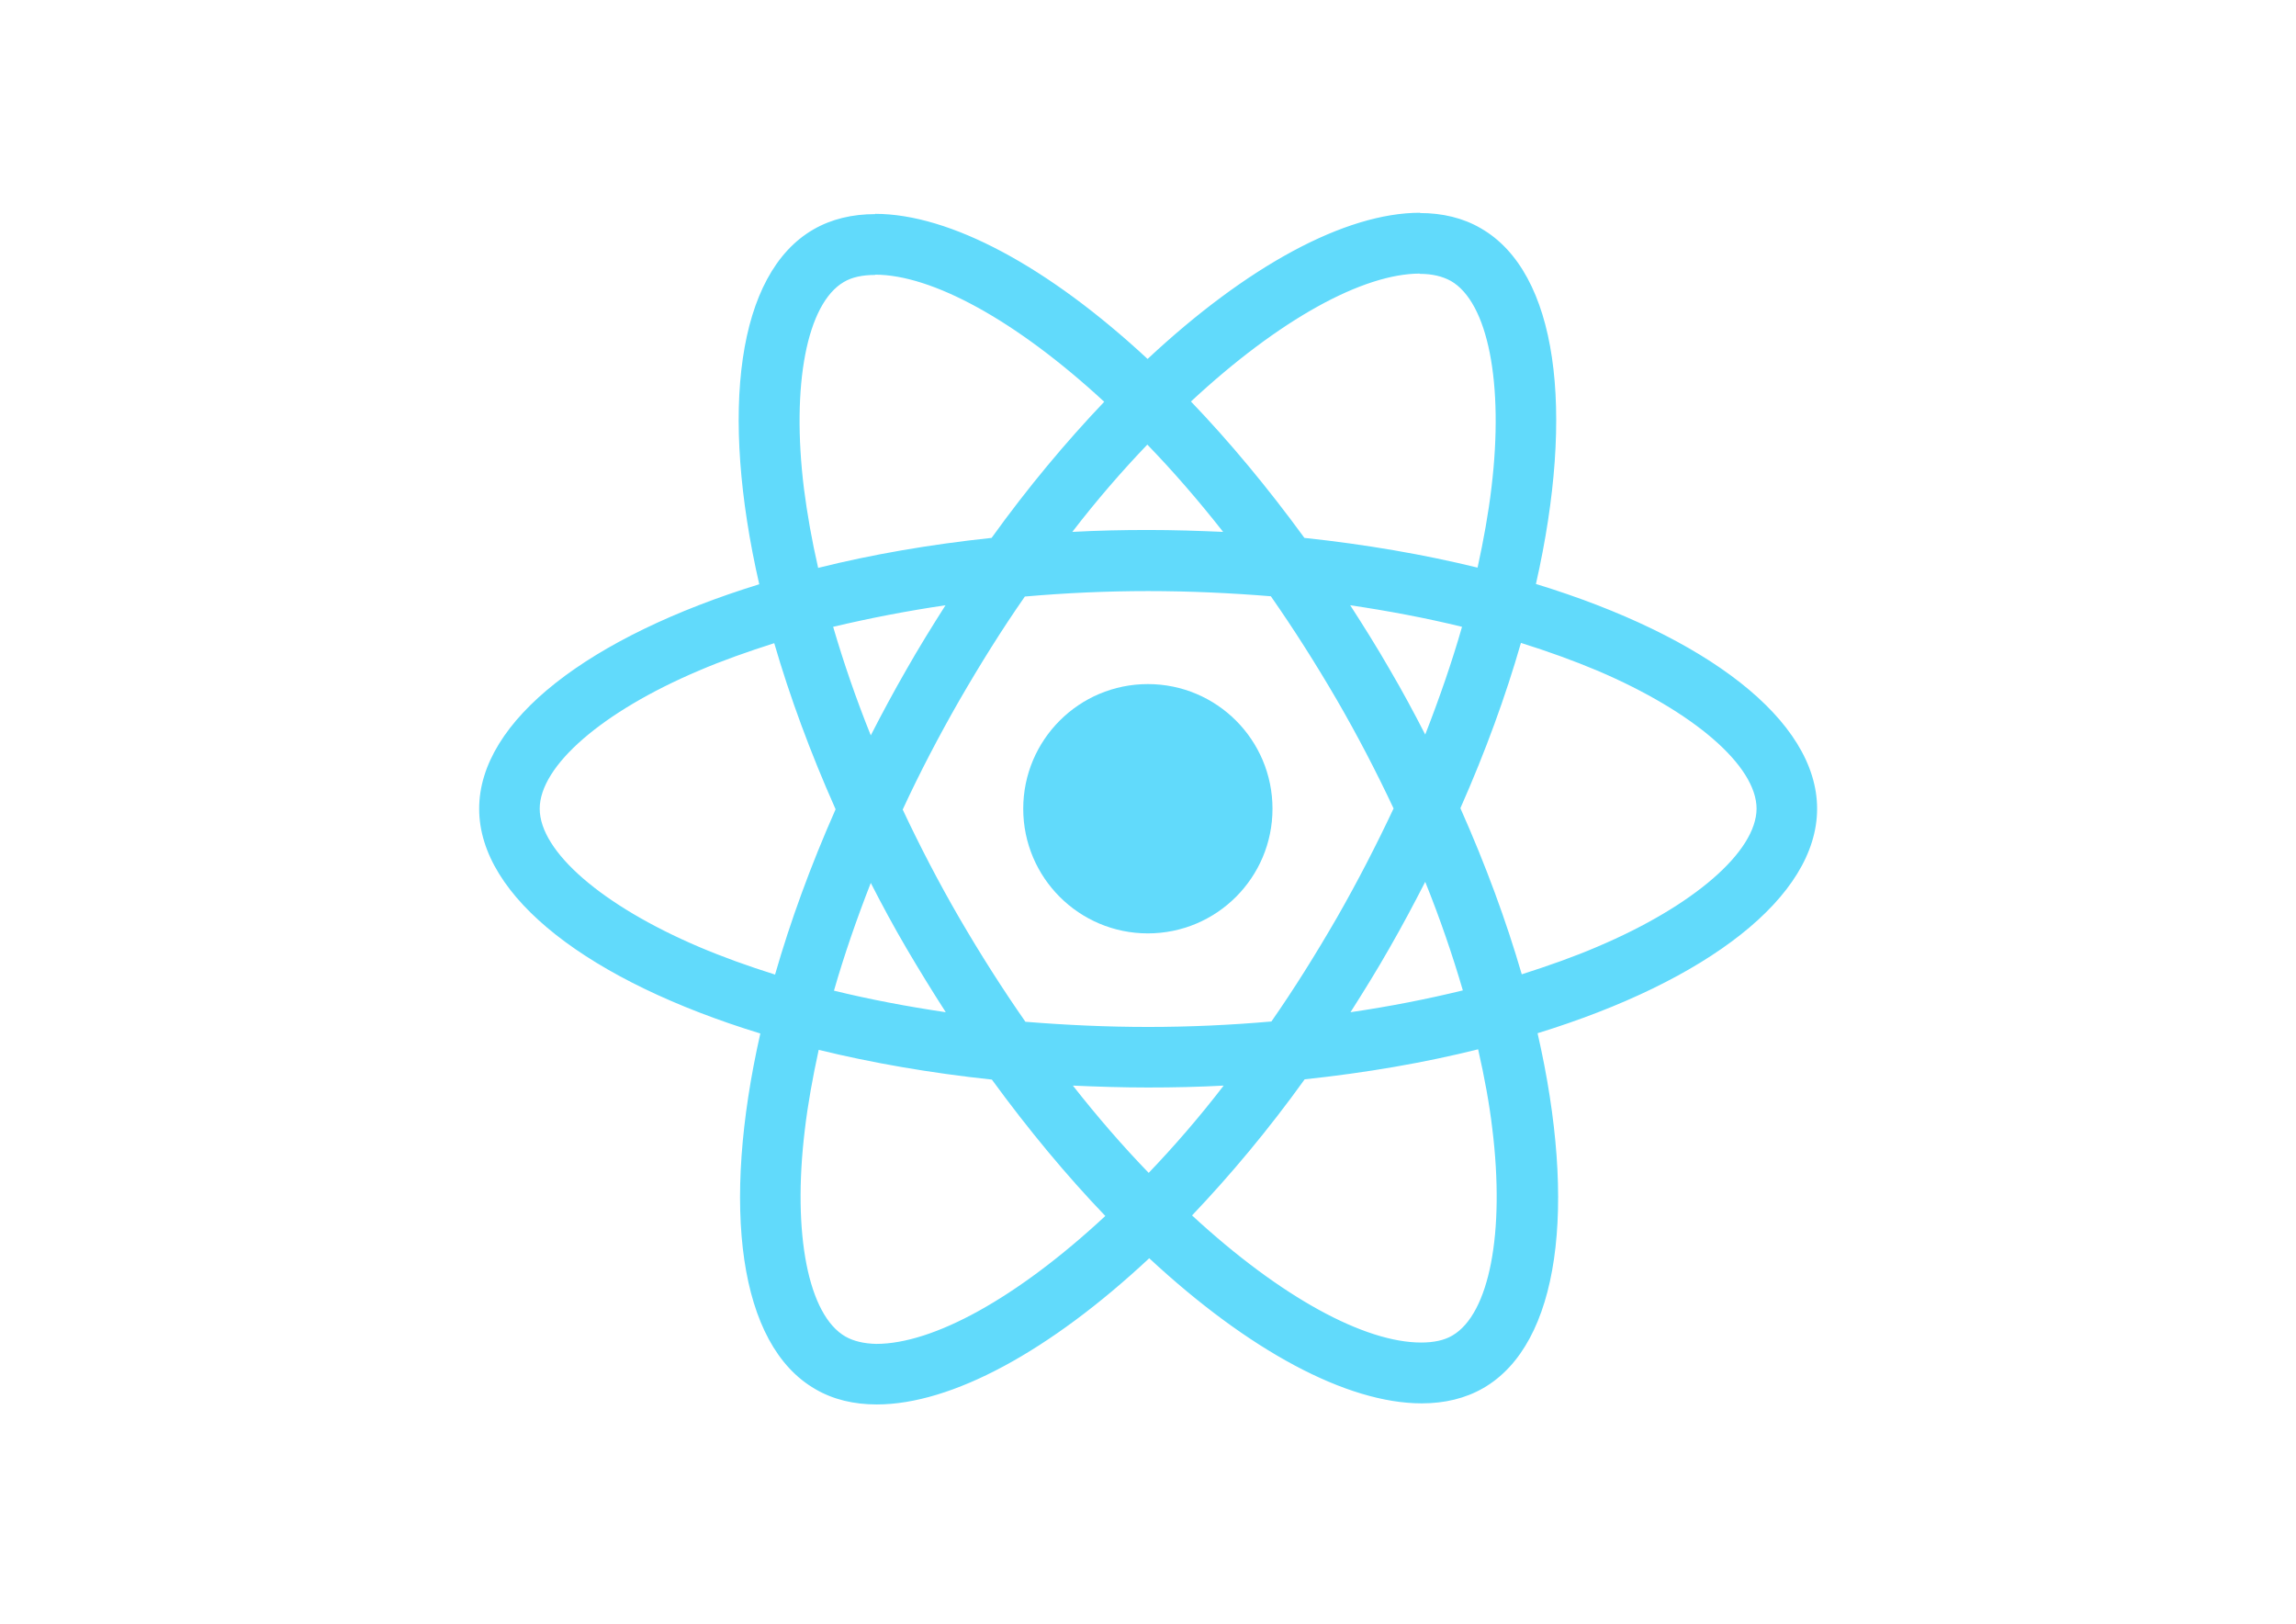
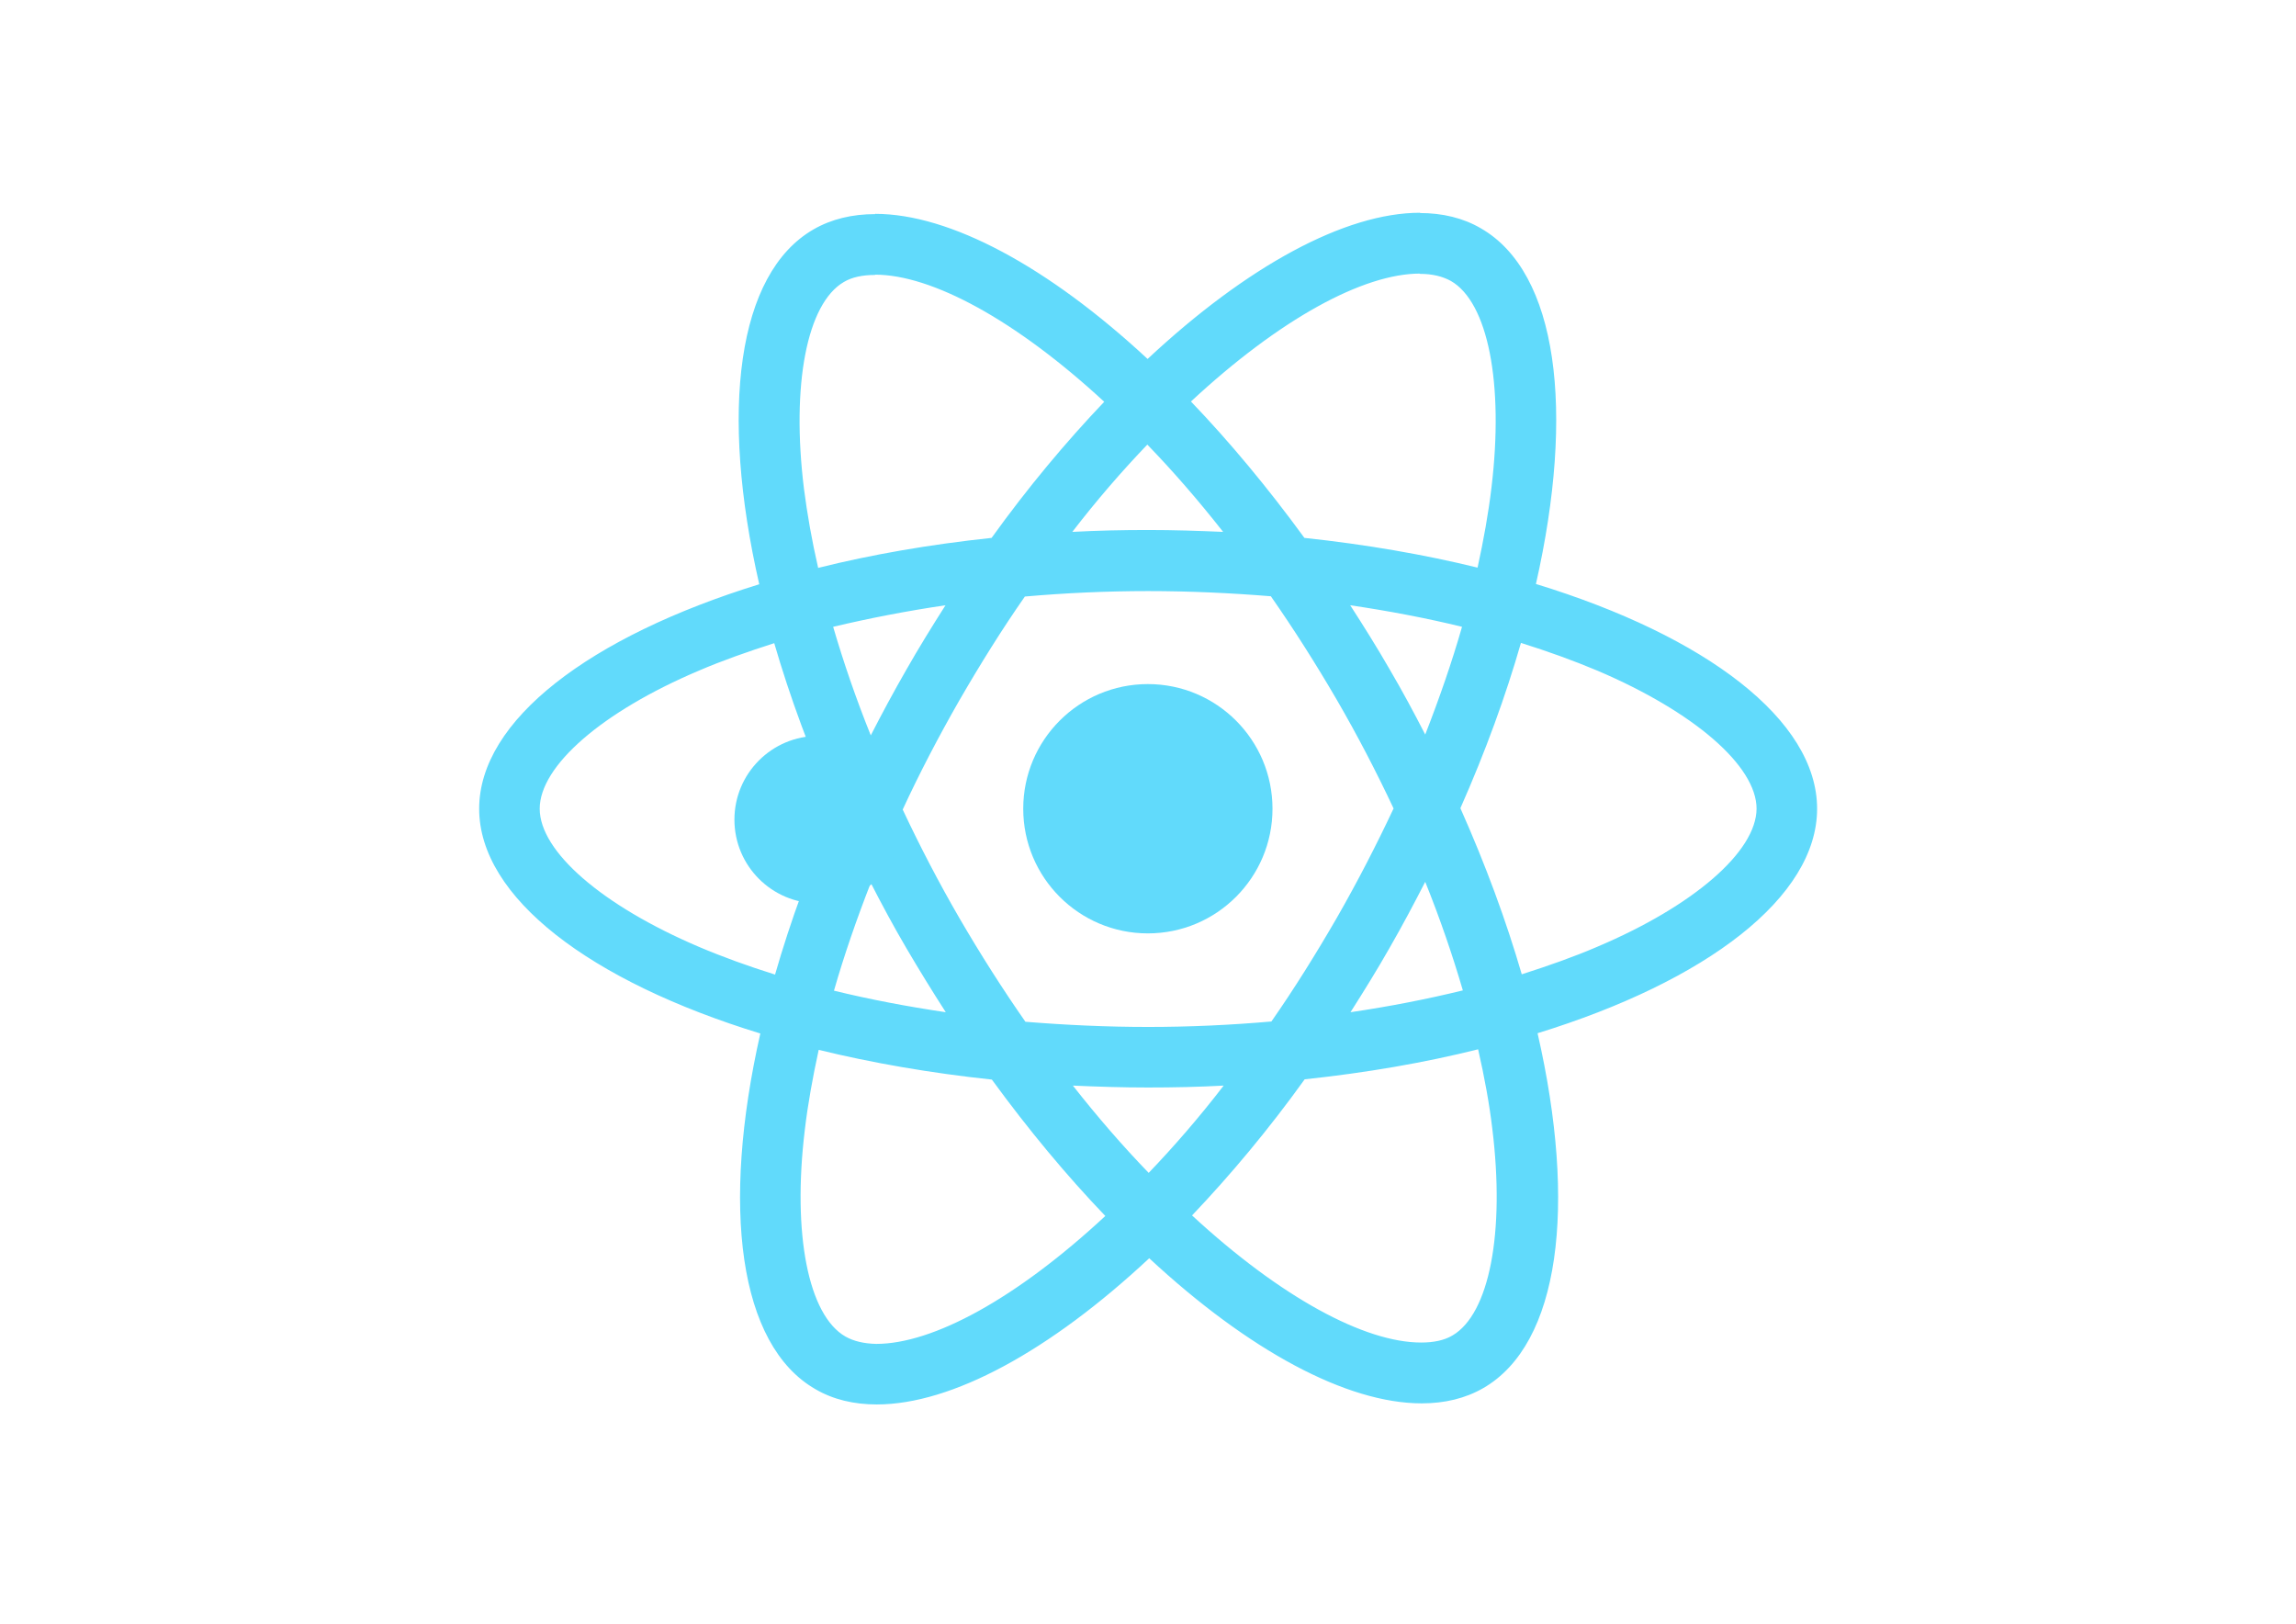
<svg xmlns="http://www.w3.org/2000/svg" viewBox="0 0 841.9 595.3">
  <g fill="#61DAFB">
    <path d="M666.3 296.5c0-32.5-40.7-63.3-103.1-82.4 14.4-63.6 8-114.2-20.2-130.4-6.5-3.8-14.1-5.6-22.4-5.6v22.3c4.6 0 8.3.9 11.4 2.6 13.6 7.8 19.5 37.5 14.9 75.7-1.1 9.4-2.9 19.3-5.1 29.4-19.6-4.8-41-8.5-63.5-10.9-13.5-18.5-27.5-35.3-41.6-50 32.6-30.3 63.2-46.9 84-46.9V78c-27.5 0-63.5 19.6-99.9 53.6-36.4-33.8-72.4-53.2-99.9-53.2v22.3c20.7 0 51.4 16.5 84 46.6-14 14.7-28 31.4-41.3 49.9-22.6 2.4-44 6.1-63.6 11-2.3-10-4-19.7-5.2-29-4.7-38.2 1.1-67.9 14.6-75.8 3-1.8 6.9-2.6 11.5-2.6V78.5c-8.4 0-16 1.8-22.6 5.6-28.1 16.2-34.4 66.7-19.9 130.1-62.2 19.2-102.7 49.9-102.7 82.3 0 32.5 40.7 63.3 103.1 82.4-14.4 63.6-8 114.2 20.2 130.4 6.5 3.8 14.1 5.6 22.5 5.6 27.5 0 63.5-19.6 99.9-53.6 36.4 33.8 72.4 53.2 99.9 53.2 8.4 0 16-1.8 22.6-5.6 28.1-16.2 34.4-66.7 19.9-130.1 62-19.1 102.5-49.9 102.5-82.3zm-130.2-66.7c-3.7 12.9-8.3 26.2-13.5 39.5-4.1-8-8.4-16-13.1-24-4.6-8-9.5-15.8-14.4-23.4 14.2 2.1 27.9 4.7 41 7.9zm-45.8 106.5c-7.8 13.5-15.8 26.3-24.1 38.2-14.9 1.3-30 2-45.2 2-15.1 0-30.2-.7-45-1.9-8.3-11.9-16.4-24.6-24.2-38-7.6-13.1-14.5-26.4-20.8-39.8 6.2-13.4 13.2-26.8 20.7-39.9 7.8-13.5 15.8-26.3 24.1-38.2 14.9-1.3 30-2 45.2-2 15.1 0 30.2.7 45 1.9 8.3 11.9 16.4 24.6 24.2 38 7.6 13.1 14.5 26.4 20.8 39.8-6.3 13.4-13.2 26.8-20.7 39.9zm32.3-13c5.4 13.4 10 26.8 13.8 39.8-13.1 3.2-26.9 5.9-41.2 8 4.9-7.7 9.8-15.6 14.4-23.7 4.6-8 8.9-16.1 13-24.1zM421.2 430c-9.3-9.6-18.6-20.3-27.8-32 9 .4 18.2.7 27.5.7 9.4 0 18.7-.2 27.8-.7-9 11.7-18.3 22.4-27.5 32zm-74.4-58.9c-14.2-2.1-27.9-4.7-41-7.9 3.7-12.9 8.3-26.2 13.5-39.5 4.1 8 8.4 16 13.1 24 4.7 8 9.5 15.8 14.4 23.4zM420.7 163c9.3 9.6 18.6 20.3 27.8 32-9-.4-18.2-.7-27.5-.7-9.4 0-18.7.2-27.8.7 9-11.7 18.3-22.4 27.5-32zm-74 58.9c-4.9 7.7-9.8 15.6-14.4 23.7-4.6 8-8.9 16-13 24-5.4-13.4-10-26.8-13.8-39.8 13.1-3.1 26.9-5.8 41.2-7.9zm-90.5 125.2c-35.4-15.1-58.3-34.9-58.3-50.6 0-15.7 22.9-35.6 58.3-50.6 8.6-3.7 18-7 27.7-10.1 5.7 19.6 13.2 40 22.5 60.9-9.2 20.8-16.6 41.1-22.2 60.6-9.9-3.1-19.3-6.5-28-10.2zM310 490c-13.6-7.8-19.5-37.5-14.9-75.7 1.1-9.4 2.9-19.3 5.1-29.4 19.6 4.8 41 8.5 63.5 10.9 13.5 18.5 27.5 35.3 41.6 50-32.6 30.3-63.2 46.9-84 46.9-4.5-.1-8.3-1-11.3-2.7zm237.2-76.2c4.7 38.2-1.1 67.9-14.6 75.8-3 1.8-6.9 2.6-11.5 2.6-20.7 0-51.4-16.5-84-46.6 14-14.7 28-31.4 41.3-49.9 22.6-2.4 44-6.1 63.6-11 2.3 10.1 4.1 19.8 5.2 29.1zm38.5-66.7c-8.6 3.7-18 7-27.7 10.1-5.7-19.6-13.2-40-22.5-60.9 9.2-20.8 16.6-41.1 22.2-60.6 9.9 3.1 19.3 6.5 28.1 10.2 35.4 15.1 58.3 34.9 58.3 50.6-.1 15.7-23 35.6-58.4 50.6zM320.8 78.4z" />
    <circle cx="420.9" cy="296.5" r="45.7" />
    <path d="M520.5 78.1z" />
+     <circle cx="300" cy="300.5" r="30.7" />
  </g>
</svg>
